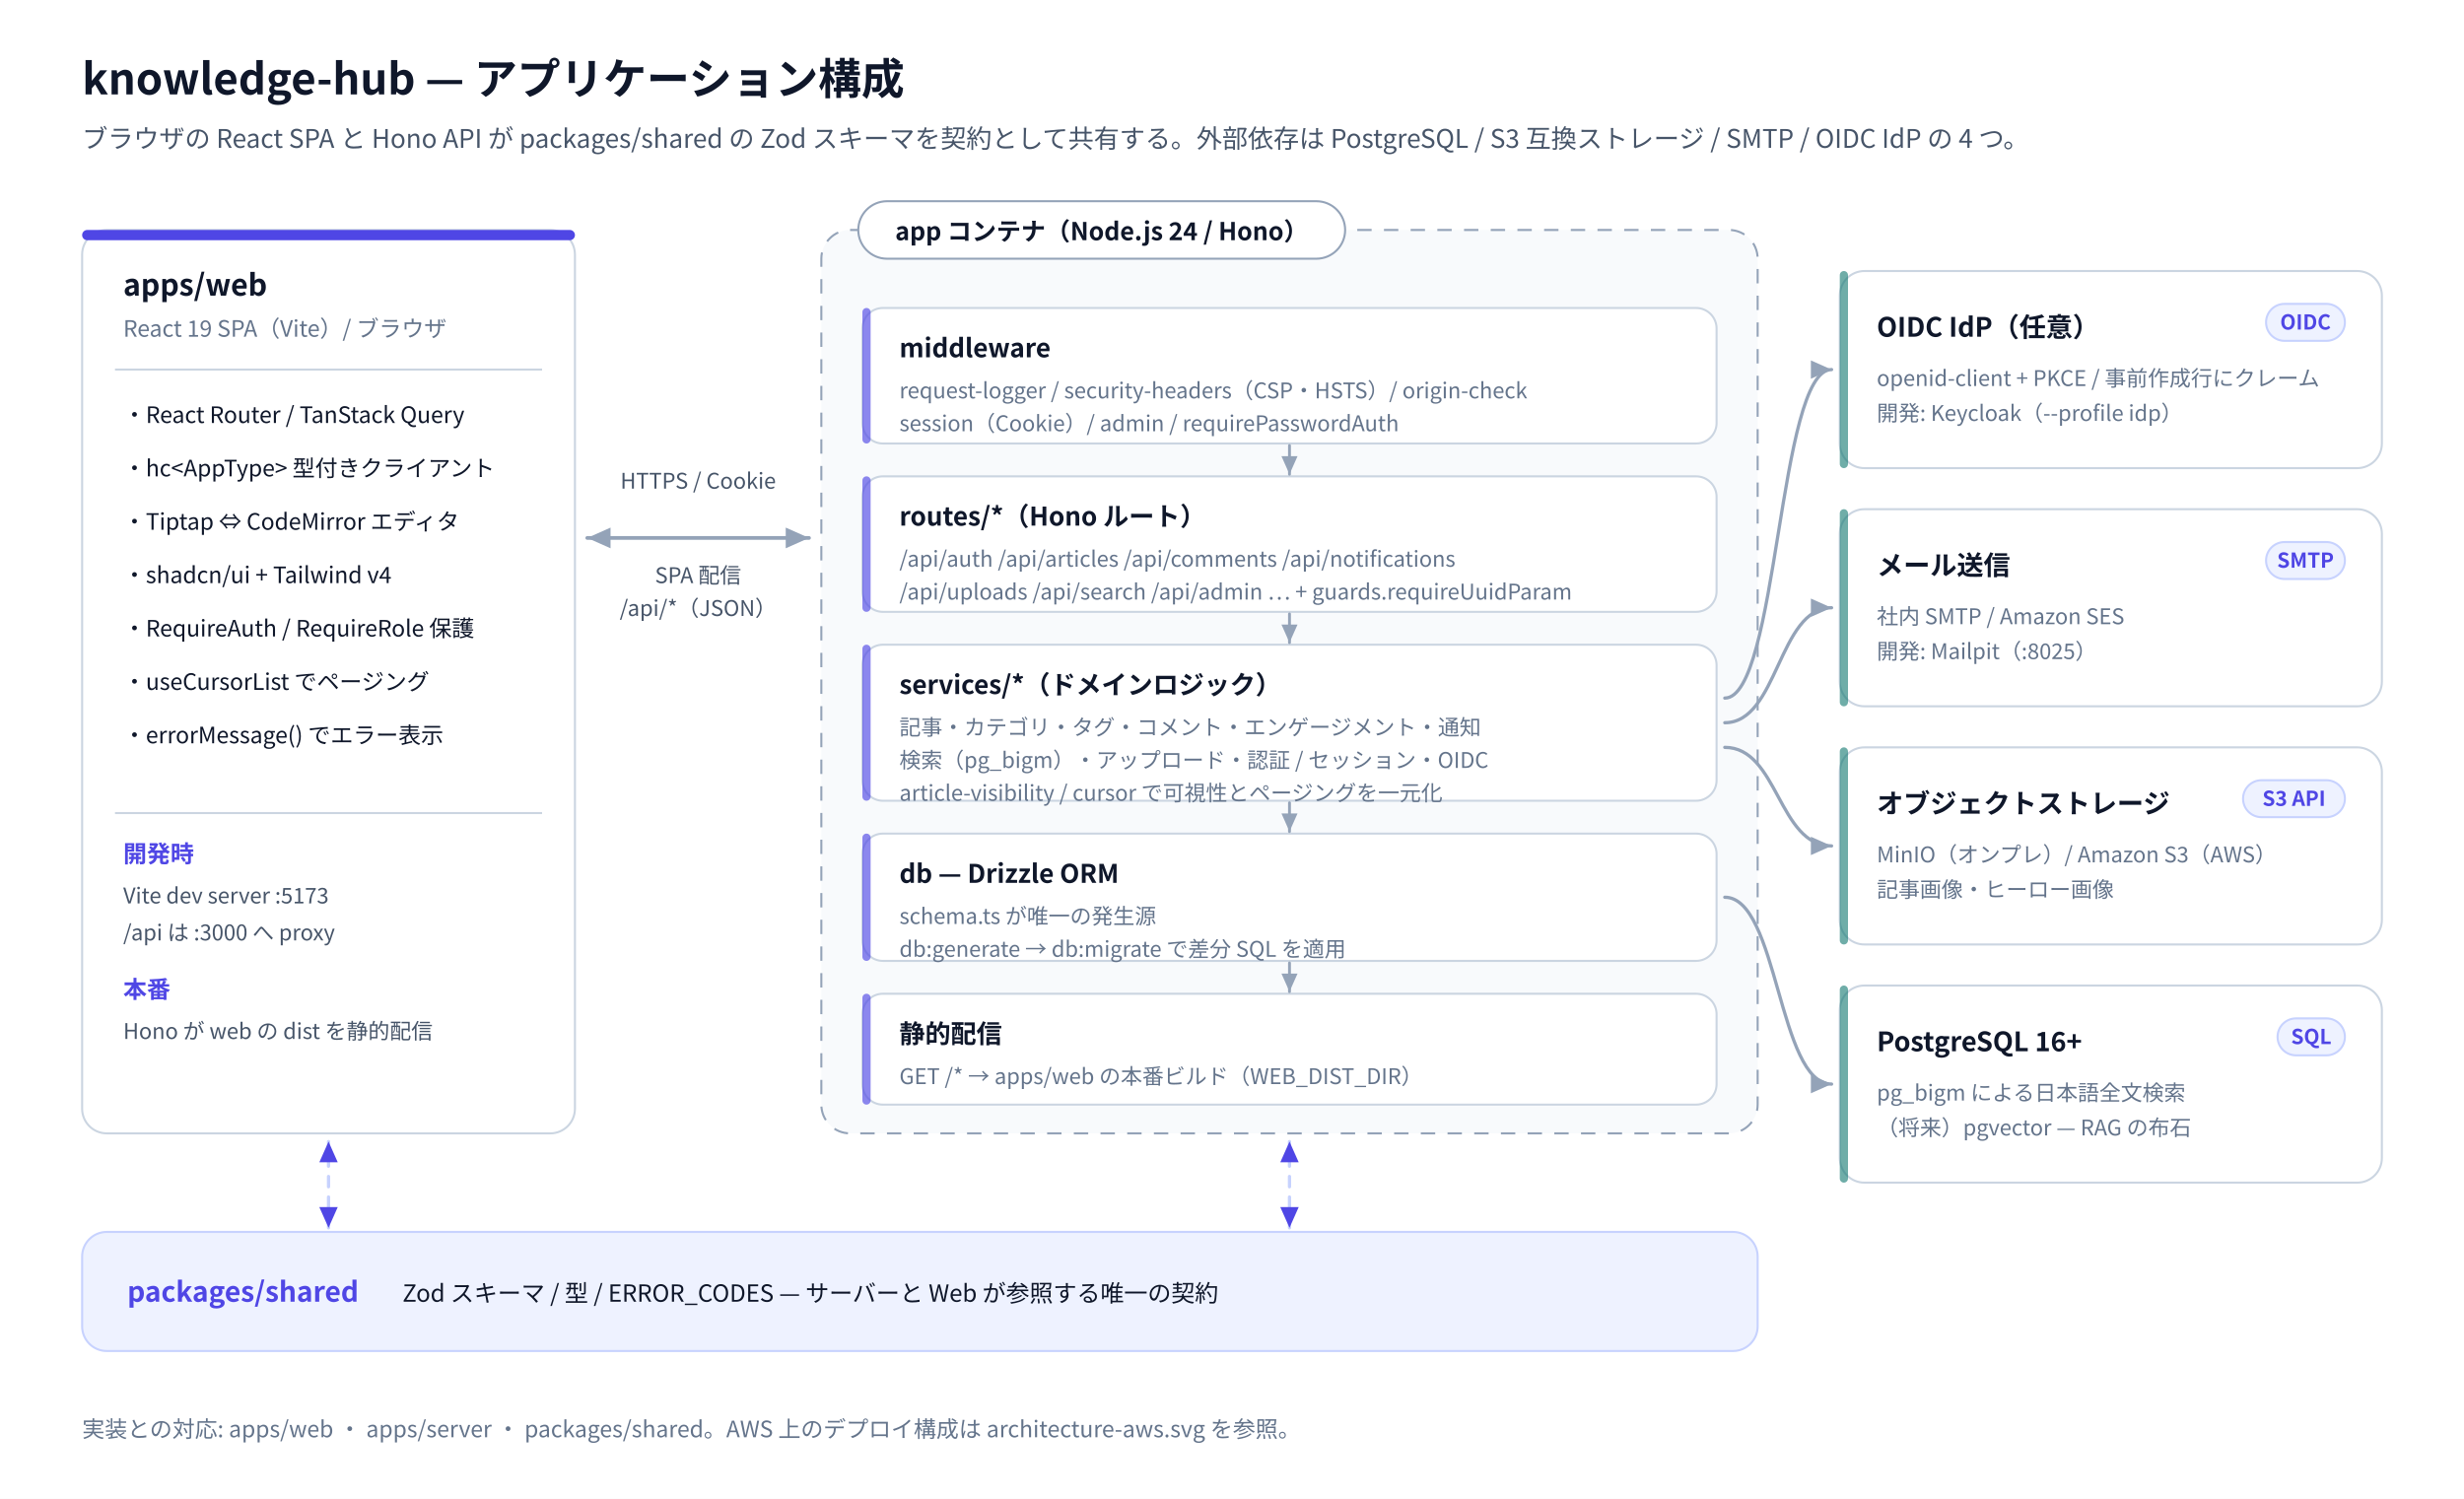
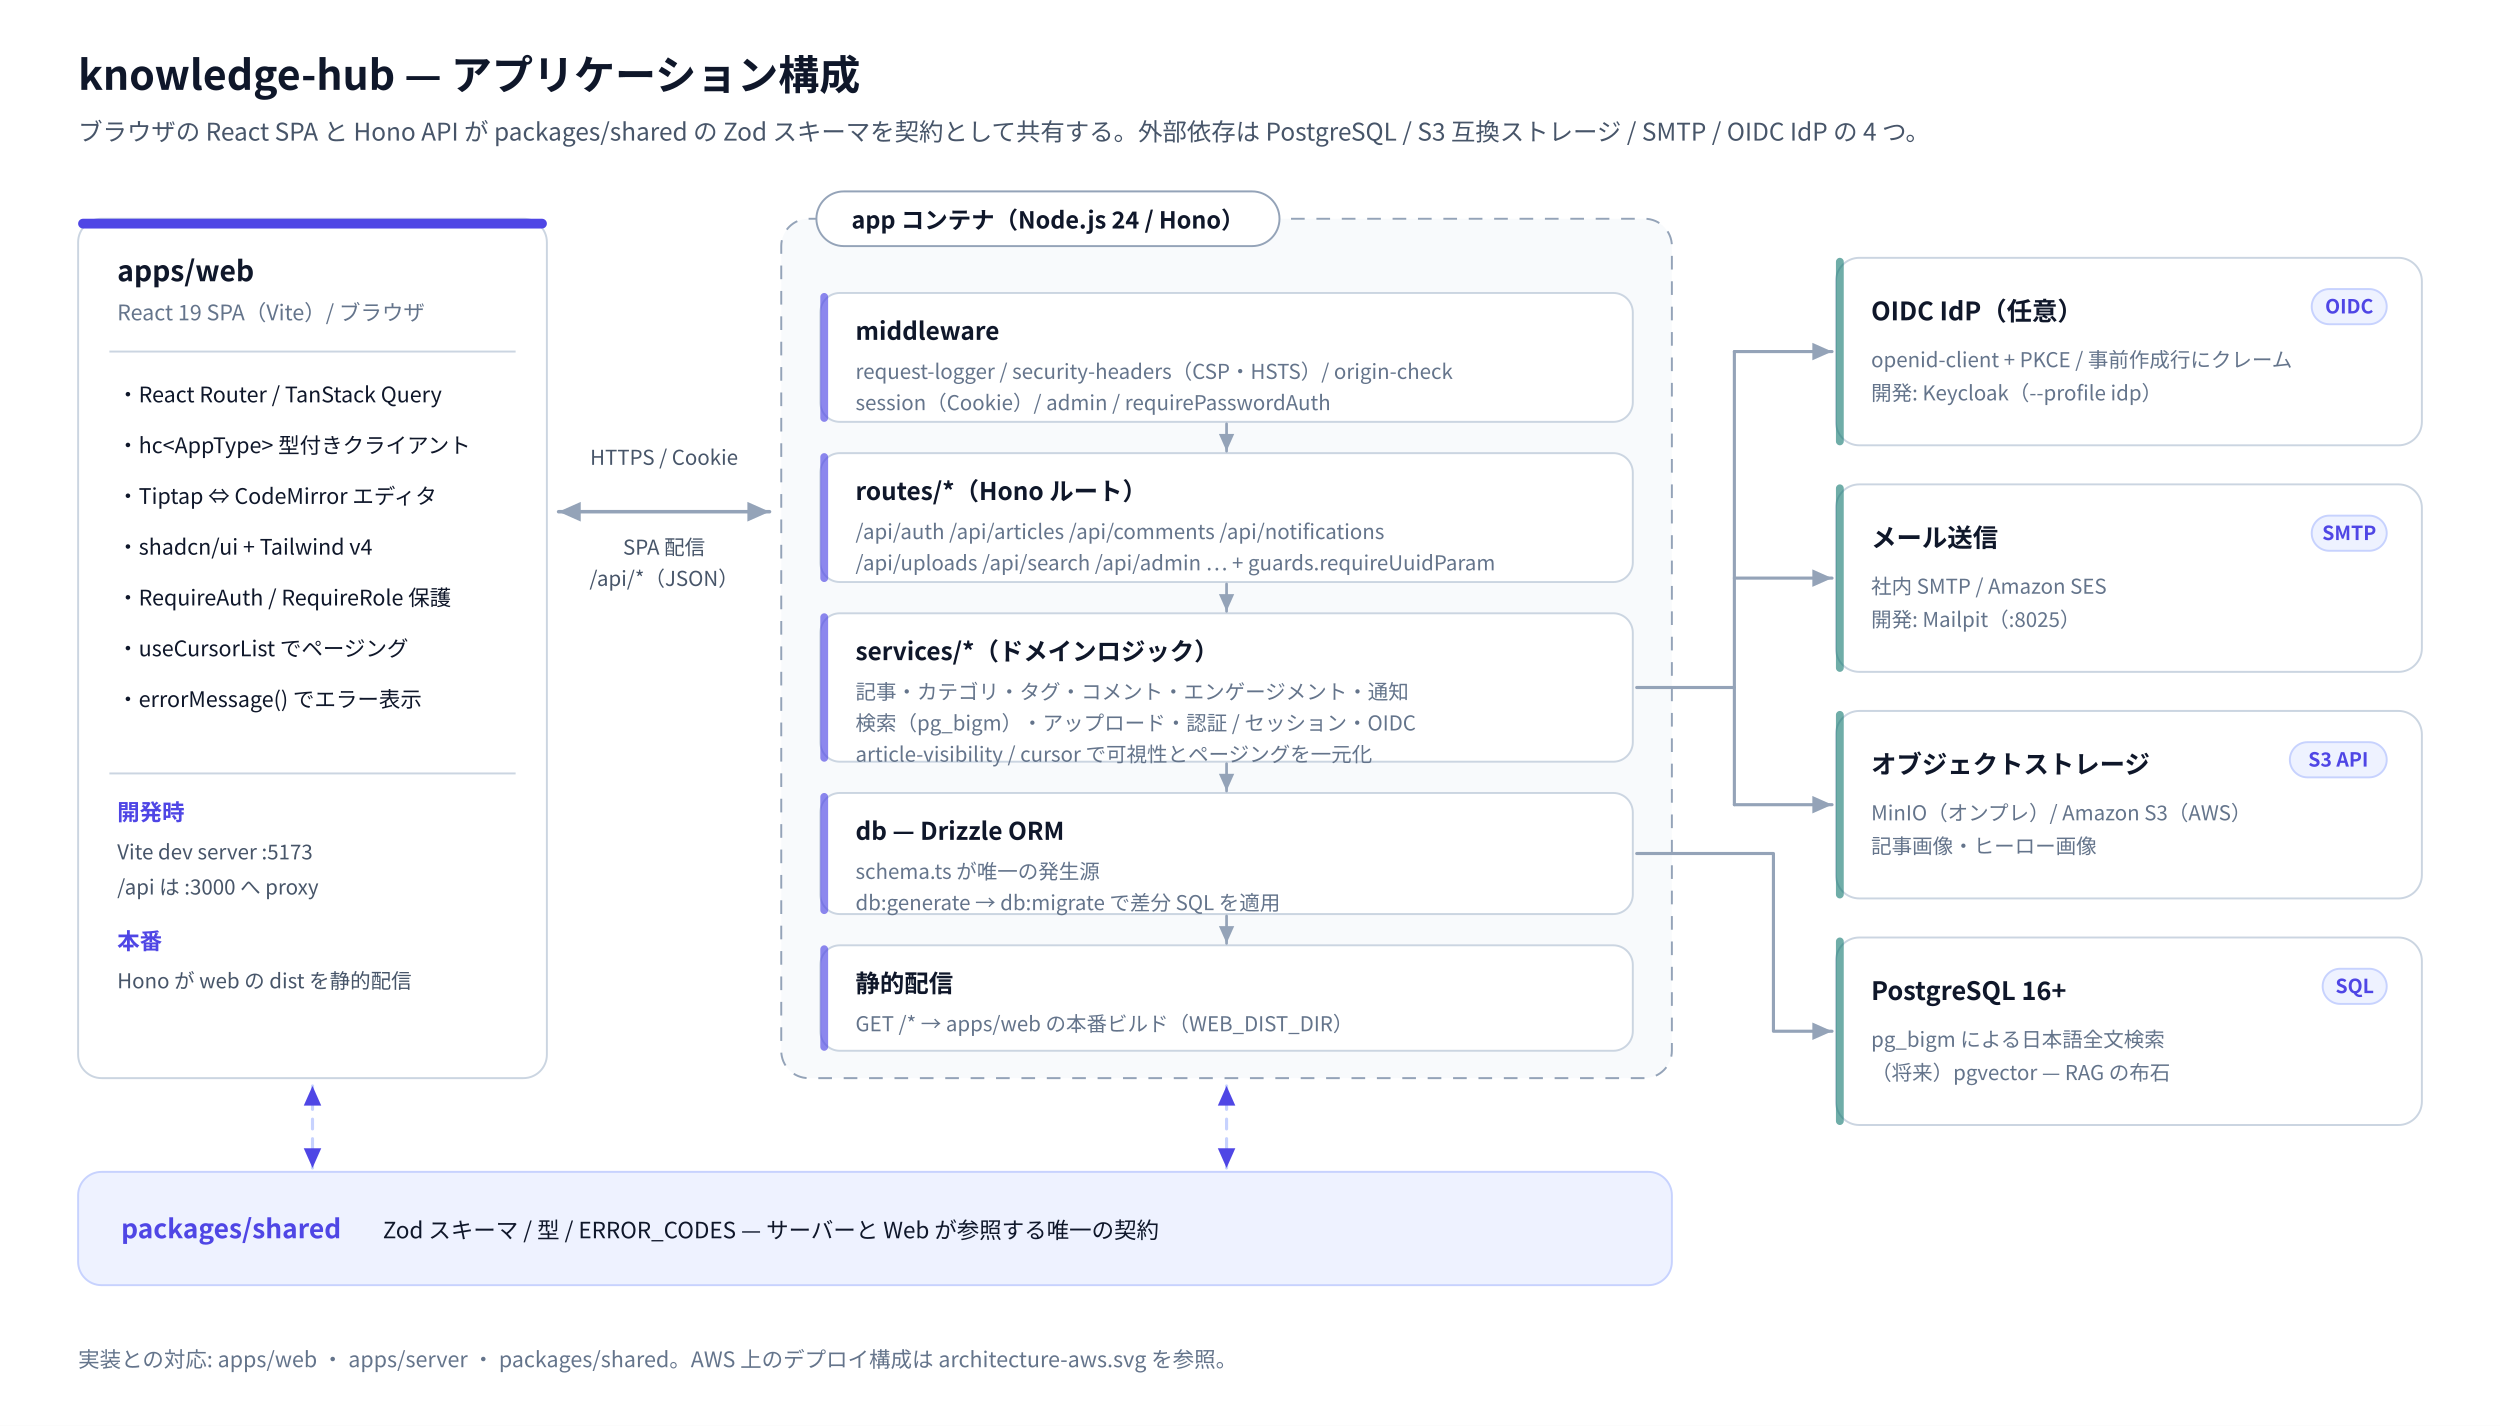
- <svg xmlns="http://www.w3.org/2000/svg" width="1200" height="730" viewBox="0 0 1200 730" font-family="-apple-system, BlinkMacSystemFont, 'Hiragino Sans', 'Noto Sans JP', 'Noto Sans CJK JP', 'Yu Gothic UI', 'Yu Gothic', Meiryo, 'Segoe UI', sans-serif" role="img">
-   <rect width="1200" height="730" fill="#ffffff" />
+ <svg xmlns="http://www.w3.org/2000/svg" width="1280" height="730" viewBox="0 0 1280 730" font-family="-apple-system, BlinkMacSystemFont, 'Hiragino Sans', 'Noto Sans JP', 'Noto Sans CJK JP', 'Yu Gothic UI', 'Yu Gothic', Meiryo, 'Segoe UI', sans-serif" role="img">
+   <rect width="1280" height="730" fill="#ffffff" />
  <defs>
    <marker id="arrow" viewBox="0 0 10 10" refX="9" refY="5" markerWidth="7" markerHeight="7" orient="auto-start-reverse">
      <path d="M0,1 L9,5 L0,9 z" fill="#94a3b8" />
    </marker>
    <marker id="arrowi" viewBox="0 0 10 10" refX="9" refY="5" markerWidth="7" markerHeight="7" orient="auto-start-reverse">
      <path d="M0,1 L9,5 L0,9 z" fill="#4f46e5" />
    </marker>
  </defs>
  <text x="40" y="46" font-size="21" fill="#0f172a" font-weight="700" text-anchor="start">knowledge-hub — アプリケーション構成</text>
  <text x="40" y="72" font-size="12.5" fill="#475569" font-weight="400" text-anchor="start">ブラウザの React SPA と Hono API が packages/shared の Zod スキーマを契約として共有する。外部依存は PostgreSQL / S3 互換ストレージ / SMTP / OIDC IdP の 4 つ。</text>
  <rect x="40" y="112" width="240" height="440" rx="12" fill="#ffffff" stroke="#cbd5e1" stroke-width="1" />
  <rect x="40" y="112" width="240" height="5" rx="2.5" fill="#4f46e5" />
  <text x="60" y="144" font-size="14.5" fill="#0f172a" font-weight="700" text-anchor="start">apps/web</text>
  <text x="60" y="164" font-size="11" fill="#64748b" font-weight="400" text-anchor="start">React 19 SPA（Vite）/ ブラウザ</text>
  <line x1="56" y1="180" x2="264" y2="180" stroke="#cbd5e1" />
  <text x="60" y="206" font-size="11" fill="#0f172a" font-weight="400" text-anchor="start">・React Router / TanStack Query</text>
  <text x="60" y="232" font-size="11" fill="#0f172a" font-weight="400" text-anchor="start">・hc&lt;AppType&gt; 型付きクライアント</text>
  <text x="60" y="258" font-size="11" fill="#0f172a" font-weight="400" text-anchor="start">・Tiptap ⇔ CodeMirror エディタ</text>
  <text x="60" y="284" font-size="11" fill="#0f172a" font-weight="400" text-anchor="start">・shadcn/ui + Tailwind v4</text>
  <text x="60" y="310" font-size="11" fill="#0f172a" font-weight="400" text-anchor="start">・RequireAuth / RequireRole 保護</text>
  <text x="60" y="336" font-size="11" fill="#0f172a" font-weight="400" text-anchor="start">・useCursorList でページング</text>
  <text x="60" y="362" font-size="11" fill="#0f172a" font-weight="400" text-anchor="start">・errorMessage() でエラー表示</text>
  <line x1="56" y1="396" x2="264" y2="396" stroke="#cbd5e1" />
  <text x="60" y="420" font-size="11.5" fill="#4f46e5" font-weight="700" text-anchor="start">開発時</text>
  <text x="60" y="440" font-size="10.5" fill="#475569" font-weight="400" text-anchor="start">Vite dev server :5173</text>
  <text x="60" y="458" font-size="10.5" fill="#475569" font-weight="400" text-anchor="start">/api は :3000 へ proxy</text>
  <text x="60" y="486" font-size="11.5" fill="#4f46e5" font-weight="700" text-anchor="start">本番</text>
  <text x="60" y="506" font-size="10.5" fill="#475569" font-weight="400" text-anchor="start">Hono が web の dist を静的配信</text>
  <rect x="400" y="112" width="456" height="440" rx="14" fill="#f8fafc" stroke="#94a3b8" stroke-width="1" stroke-dasharray="7 6" />
  <rect x="418" y="98" width="237.1" height="28" rx="14" fill="#ffffff" stroke="#94a3b8" stroke-width="1" />
  <text x="536.56" y="117" font-size="12" fill="#0f172a" font-weight="700" text-anchor="middle">app コンテナ（Node.js 24 / Hono）</text>
  <rect x="420" y="150" width="416" height="66" rx="10" fill="#ffffff" stroke="#cbd5e1" stroke-width="1" />
  <rect x="420" y="150" width="4" height="66" rx="2" fill="#4f46e5" opacity="0.65" />
  <text x="438" y="174" font-size="12.5" fill="#0f172a" font-weight="700" text-anchor="start">middleware</text>
  <text x="438" y="194" font-size="10.5" fill="#64748b" font-weight="400" text-anchor="start">request-logger / security-headers（CSP・HSTS）/ origin-check</text>
  <text x="438" y="210" font-size="10.5" fill="#64748b" font-weight="400" text-anchor="start">session（Cookie）/ admin / requirePasswordAuth</text>
  <rect x="420" y="232" width="416" height="66" rx="10" fill="#ffffff" stroke="#cbd5e1" stroke-width="1" />
  <rect x="420" y="232" width="4" height="66" rx="2" fill="#4f46e5" opacity="0.65" />
  <text x="438" y="256" font-size="12.5" fill="#0f172a" font-weight="700" text-anchor="start">routes/*（Hono ルート）</text>
-   <text x="438" y="276" font-size="10.5" fill="#64748b" font-weight="400" text-anchor="start">/api/auth  /api/articles  /api/comments  /api/notifications</text>
-   <text x="438" y="292" font-size="10.5" fill="#64748b" font-weight="400" text-anchor="start">/api/uploads  /api/search  /api/admin … + guards.requireUuidParam</text>
+   <text x="438" y="276" font-size="10.5" fill="#64748b" font-weight="400" text-anchor="start">/api/auth /api/articles /api/comments /api/notifications</text>
+   <text x="438" y="292" font-size="10.5" fill="#64748b" font-weight="400" text-anchor="start">/api/uploads /api/search /api/admin … + guards.requireUuidParam</text>
  <rect x="420" y="314" width="416" height="76" rx="10" fill="#ffffff" stroke="#cbd5e1" stroke-width="1" />
  <rect x="420" y="314" width="4" height="76" rx="2" fill="#4f46e5" opacity="0.65" />
  <text x="438" y="338" font-size="12.5" fill="#0f172a" font-weight="700" text-anchor="start">services/*（ドメインロジック）</text>
  <text x="438" y="358" font-size="10.5" fill="#64748b" font-weight="400" text-anchor="start">記事・カテゴリ・タグ・コメント・エンゲージメント・通知</text>
  <text x="438" y="374" font-size="10.5" fill="#64748b" font-weight="400" text-anchor="start">検索（pg_bigm）・アップロード・認証 / セッション・OIDC</text>
  <text x="438" y="390" font-size="10.5" fill="#64748b" font-weight="400" text-anchor="start">article-visibility / cursor で可視性とページングを一元化</text>
  <rect x="420" y="406" width="416" height="62" rx="10" fill="#ffffff" stroke="#cbd5e1" stroke-width="1" />
  <rect x="420" y="406" width="4" height="62" rx="2" fill="#4f46e5" opacity="0.65" />
  <text x="438" y="430" font-size="12.5" fill="#0f172a" font-weight="700" text-anchor="start">db — Drizzle ORM</text>
  <text x="438" y="450" font-size="10.5" fill="#64748b" font-weight="400" text-anchor="start">schema.ts が唯一の発生源</text>
  <text x="438" y="466" font-size="10.5" fill="#64748b" font-weight="400" text-anchor="start">db:generate → db:migrate で差分 SQL を適用</text>
  <rect x="420" y="484" width="416" height="54" rx="10" fill="#ffffff" stroke="#cbd5e1" stroke-width="1" />
  <rect x="420" y="484" width="4" height="54" rx="2" fill="#4f46e5" opacity="0.65" />
  <text x="438" y="508" font-size="12.5" fill="#0f172a" font-weight="700" text-anchor="start">静的配信</text>
  <text x="438" y="528" font-size="10.5" fill="#64748b" font-weight="400" text-anchor="start">GET /* → apps/web の本番ビルド（WEB_DIST_DIR）</text>
  <polyline points="628,217 628,231" fill="none" stroke="#94a3b8" stroke-width="1.4" stroke-linecap="round" stroke-linejoin="round" marker-end="url(#arrow)" />
  <polyline points="628,299 628,313" fill="none" stroke="#94a3b8" stroke-width="1.4" stroke-linecap="round" stroke-linejoin="round" marker-end="url(#arrow)" />
  <polyline points="628,391 628,405" fill="none" stroke="#94a3b8" stroke-width="1.4" stroke-linecap="round" stroke-linejoin="round" marker-end="url(#arrow)" />
  <polyline points="628,469 628,483" fill="none" stroke="#94a3b8" stroke-width="1.4" stroke-linecap="round" stroke-linejoin="round" marker-end="url(#arrow)" />
  <text x="340" y="238" font-size="10.5" fill="#475569" font-weight="400" text-anchor="middle">HTTPS / Cookie</text>
  <polyline points="286,262 394,262" fill="none" stroke="#94a3b8" stroke-width="1.8" stroke-linecap="round" stroke-linejoin="round" marker-end="url(#arrow)" marker-start="url(#arrow)" />
  <text x="340" y="284" font-size="10.5" fill="#475569" font-weight="400" text-anchor="middle">SPA 配信</text>
  <text x="340" y="300" font-size="10.5" fill="#475569" font-weight="400" text-anchor="middle">/api/*（JSON）</text>
-   <rect x="896" y="132" width="264" height="96" rx="12" fill="#ffffff" stroke="#cbd5e1" stroke-width="1" />
-   <rect x="896" y="132" width="4" height="96" rx="2" fill="#0f766e" opacity="0.6" />
-   <text x="914" y="164" font-size="13" fill="#0f172a" font-weight="700" text-anchor="start">OIDC IdP（任意）</text>
-   <rect x="1103.6" y="148" width="38.4" height="18" rx="9" fill="#eef2ff" stroke="#c7d2fe" stroke-width="1" />
-   <text x="1122.8" y="160.5" font-size="10" fill="#4f46e5" font-weight="600" text-anchor="middle">OIDC</text>
-   <text x="914" y="188" font-size="10.5" fill="#64748b" font-weight="400" text-anchor="start">openid-client + PKCE / 事前作成行にクレーム</text>
-   <text x="914" y="205" font-size="10.5" fill="#64748b" font-weight="400" text-anchor="start">開発: Keycloak（--profile idp）</text>
-   <rect x="896" y="248" width="264" height="96" rx="12" fill="#ffffff" stroke="#cbd5e1" stroke-width="1" />
-   <rect x="896" y="248" width="4" height="96" rx="2" fill="#0f766e" opacity="0.6" />
-   <text x="914" y="280" font-size="13" fill="#0f172a" font-weight="700" text-anchor="start">メール送信</text>
-   <rect x="1103.6" y="264" width="38.4" height="18" rx="9" fill="#eef2ff" stroke="#c7d2fe" stroke-width="1" />
-   <text x="1122.8" y="276.5" font-size="10" fill="#4f46e5" font-weight="600" text-anchor="middle">SMTP</text>
-   <text x="914" y="304" font-size="10.5" fill="#64748b" font-weight="400" text-anchor="start">社内 SMTP / Amazon SES</text>
-   <text x="914" y="321" font-size="10.5" fill="#64748b" font-weight="400" text-anchor="start">開発: Mailpit（:8025）</text>
-   <rect x="896" y="364" width="264" height="96" rx="12" fill="#ffffff" stroke="#cbd5e1" stroke-width="1" />
-   <rect x="896" y="364" width="4" height="96" rx="2" fill="#0f766e" opacity="0.6" />
-   <text x="914" y="396" font-size="13" fill="#0f172a" font-weight="700" text-anchor="start">オブジェクトストレージ</text>
-   <rect x="1092.4" y="380" width="49.6" height="18" rx="9" fill="#eef2ff" stroke="#c7d2fe" stroke-width="1" />
-   <text x="1117.2" y="392.5" font-size="10" fill="#4f46e5" font-weight="600" text-anchor="middle">S3 API</text>
-   <text x="914" y="420" font-size="10.5" fill="#64748b" font-weight="400" text-anchor="start">MinIO（オンプレ）/ Amazon S3（AWS）</text>
-   <text x="914" y="437" font-size="10.5" fill="#64748b" font-weight="400" text-anchor="start">記事画像・ヒーロー画像</text>
-   <rect x="896" y="480" width="264" height="96" rx="12" fill="#ffffff" stroke="#cbd5e1" stroke-width="1" />
-   <rect x="896" y="480" width="4" height="96" rx="2" fill="#0f766e" opacity="0.6" />
-   <text x="914" y="512" font-size="13" fill="#0f172a" font-weight="700" text-anchor="start">PostgreSQL 16+</text>
-   <rect x="1109.2" y="496" width="32.8" height="18" rx="9" fill="#eef2ff" stroke="#c7d2fe" stroke-width="1" />
-   <text x="1125.6" y="508.5" font-size="10" fill="#4f46e5" font-weight="600" text-anchor="middle">SQL</text>
-   <text x="914" y="536" font-size="10.5" fill="#64748b" font-weight="400" text-anchor="start">pg_bigm による日本語全文検索</text>
-   <text x="914" y="553" font-size="10.5" fill="#64748b" font-weight="400" text-anchor="start">（将来）pgvector — RAG の布石</text>
-   <path d="M840,340 C866.0,340 866.0,180 892,180" fill="none" stroke="#94a3b8" stroke-width="1.6" stroke-linecap="round" marker-end="url(#arrow)" />
-   <path d="M840,352 C866.0,352 866.0,296 892,296" fill="none" stroke="#94a3b8" stroke-width="1.6" stroke-linecap="round" marker-end="url(#arrow)" />
-   <path d="M840,364 C866.0,364 866.0,412 892,412" fill="none" stroke="#94a3b8" stroke-width="1.6" stroke-linecap="round" marker-end="url(#arrow)" />
-   <path d="M840,437 C866.0,437 866.0,528 892,528" fill="none" stroke="#94a3b8" stroke-width="1.6" stroke-linecap="round" marker-end="url(#arrow)" />
+   <rect x="940" y="132" width="300" height="96" rx="12" fill="#ffffff" stroke="#cbd5e1" stroke-width="1" />
+   <rect x="940" y="132" width="4" height="96" rx="2" fill="#0f766e" opacity="0.6" />
+   <text x="958" y="164" font-size="13" fill="#0f172a" font-weight="700" text-anchor="start">OIDC IdP（任意）</text>
+   <rect x="1183.6" y="148" width="38.4" height="18" rx="9" fill="#eef2ff" stroke="#c7d2fe" stroke-width="1" />
+   <text x="1202.8" y="160.5" font-size="10" fill="#4f46e5" font-weight="600" text-anchor="middle">OIDC</text>
+   <text x="958" y="188" font-size="10.5" fill="#64748b" font-weight="400" text-anchor="start">openid-client + PKCE / 事前作成行にクレーム</text>
+   <text x="958" y="205" font-size="10.5" fill="#64748b" font-weight="400" text-anchor="start">開発: Keycloak（--profile idp）</text>
+   <rect x="940" y="248" width="300" height="96" rx="12" fill="#ffffff" stroke="#cbd5e1" stroke-width="1" />
+   <rect x="940" y="248" width="4" height="96" rx="2" fill="#0f766e" opacity="0.6" />
+   <text x="958" y="280" font-size="13" fill="#0f172a" font-weight="700" text-anchor="start">メール送信</text>
+   <rect x="1183.6" y="264" width="38.4" height="18" rx="9" fill="#eef2ff" stroke="#c7d2fe" stroke-width="1" />
+   <text x="1202.8" y="276.5" font-size="10" fill="#4f46e5" font-weight="600" text-anchor="middle">SMTP</text>
+   <text x="958" y="304" font-size="10.5" fill="#64748b" font-weight="400" text-anchor="start">社内 SMTP / Amazon SES</text>
+   <text x="958" y="321" font-size="10.5" fill="#64748b" font-weight="400" text-anchor="start">開発: Mailpit（:8025）</text>
+   <rect x="940" y="364" width="300" height="96" rx="12" fill="#ffffff" stroke="#cbd5e1" stroke-width="1" />
+   <rect x="940" y="364" width="4" height="96" rx="2" fill="#0f766e" opacity="0.6" />
+   <text x="958" y="396" font-size="13" fill="#0f172a" font-weight="700" text-anchor="start">オブジェクトストレージ</text>
+   <rect x="1172.4" y="380" width="49.6" height="18" rx="9" fill="#eef2ff" stroke="#c7d2fe" stroke-width="1" />
+   <text x="1197.2" y="392.5" font-size="10" fill="#4f46e5" font-weight="600" text-anchor="middle">S3 API</text>
+   <text x="958" y="420" font-size="10.5" fill="#64748b" font-weight="400" text-anchor="start">MinIO（オンプレ）/ Amazon S3（AWS）</text>
+   <text x="958" y="437" font-size="10.5" fill="#64748b" font-weight="400" text-anchor="start">記事画像・ヒーロー画像</text>
+   <rect x="940" y="480" width="300" height="96" rx="12" fill="#ffffff" stroke="#cbd5e1" stroke-width="1" />
+   <rect x="940" y="480" width="4" height="96" rx="2" fill="#0f766e" opacity="0.6" />
+   <text x="958" y="512" font-size="13" fill="#0f172a" font-weight="700" text-anchor="start">PostgreSQL 16+</text>
+   <rect x="1189.2" y="496" width="32.8" height="18" rx="9" fill="#eef2ff" stroke="#c7d2fe" stroke-width="1" />
+   <text x="1205.6" y="508.5" font-size="10" fill="#4f46e5" font-weight="600" text-anchor="middle">SQL</text>
+   <text x="958" y="536" font-size="10.5" fill="#64748b" font-weight="400" text-anchor="start">pg_bigm による日本語全文検索</text>
+   <text x="958" y="553" font-size="10.5" fill="#64748b" font-weight="400" text-anchor="start">（将来）pgvector — RAG の布石</text>
+   <polyline points="838,352 888,352" fill="none" stroke="#94a3b8" stroke-width="1.6" stroke-linecap="round" />
+   <polyline points="888,180 888,412" fill="none" stroke="#94a3b8" stroke-width="1.6" stroke-linecap="round" />
+   <polyline points="888,180 938,180" fill="none" stroke="#94a3b8" stroke-width="1.6" stroke-linecap="round" stroke-linejoin="round" marker-end="url(#arrow)" />
+   <polyline points="888,296 938,296" fill="none" stroke="#94a3b8" stroke-width="1.6" stroke-linecap="round" stroke-linejoin="round" marker-end="url(#arrow)" />
+   <polyline points="888,412 938,412" fill="none" stroke="#94a3b8" stroke-width="1.6" stroke-linecap="round" stroke-linejoin="round" marker-end="url(#arrow)" />
+   <polyline points="838,437 908,437 908,528 938,528" fill="none" stroke="#94a3b8" stroke-width="1.6" stroke-linecap="round" stroke-linejoin="round" marker-end="url(#arrow)" />
  <rect x="40" y="600" width="816" height="58" rx="12" fill="#eef2ff" stroke="#c7d2fe" stroke-width="1" />
  <text x="62" y="634" font-size="13.5" fill="#4f46e5" font-weight="700" text-anchor="start">packages/shared</text>
  <text x="196" y="634" font-size="11.5" fill="#0f172a" font-weight="400" text-anchor="start">Zod スキーマ / 型 / ERROR_CODES — サーバーと Web が参照する唯一の契約</text>
  <polyline points="160,598 160,556" fill="none" stroke="#c7d2fe" stroke-width="1.6" stroke-linecap="round" stroke-linejoin="round" stroke-dasharray="5 5" marker-end="url(#arrowi)" marker-start="url(#arrowi)" />
  <polyline points="628,598 628,556" fill="none" stroke="#c7d2fe" stroke-width="1.6" stroke-linecap="round" stroke-linejoin="round" stroke-dasharray="5 5" marker-end="url(#arrowi)" marker-start="url(#arrowi)" />
  <text x="40" y="700" font-size="11" fill="#64748b" font-weight="400" text-anchor="start">実装との対応: apps/web ・ apps/server ・ packages/shared。AWS 上のデプロイ構成は architecture-aws.svg を参照。</text>
</svg>
